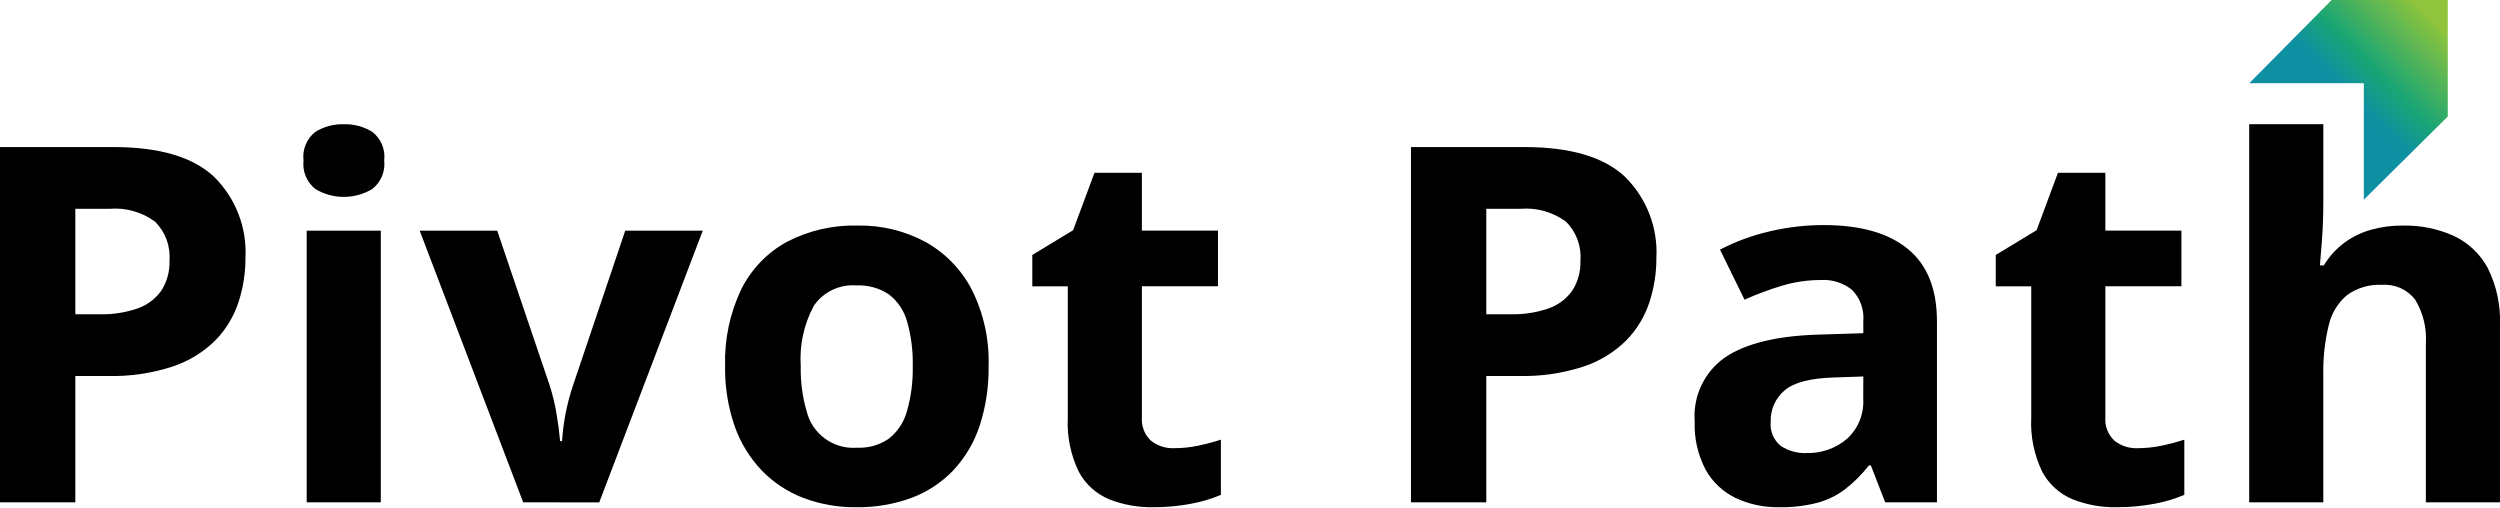
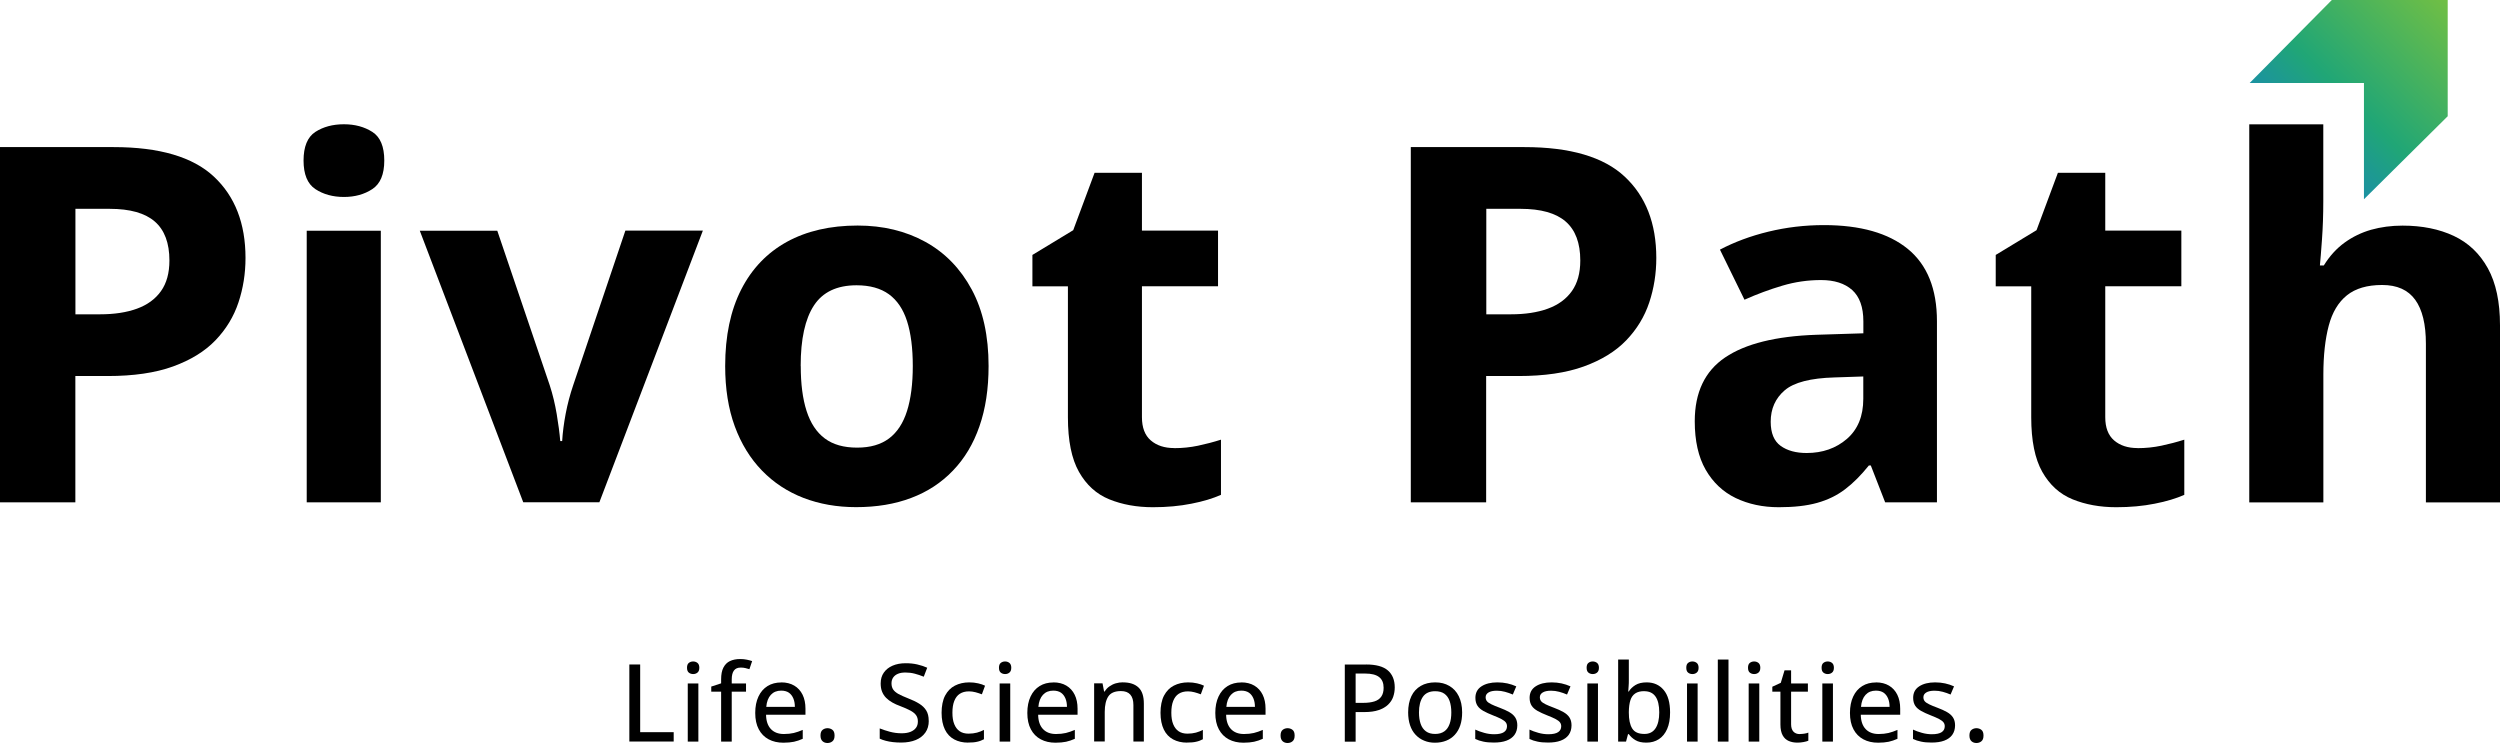
- <svg xmlns="http://www.w3.org/2000/svg" width="217.824" height="44.194" viewBox="0 0 217.824 44.194">
+ <svg xmlns="http://www.w3.org/2000/svg" id="Layer_1" viewBox="0 0 339.4 100.87">
  <defs>
-     <linearGradient id="linear-gradient" x1="0.514" y1="0.484" x2="0.917" y2="0.083" gradientUnits="objectBoundingBox">
-       <stop offset="0" stop-color="#0e90a2" />
-       <stop offset="0.316" stop-color="#19a574" />
-       <stop offset="1" stop-color="#90c43c" />
+     <style>.cls-1{fill:url(#linear-gradient);}</style>
+     <linearGradient id="linear-gradient" x1="313.1" y1="1465.63" x2="332.31" y2="1484.84" gradientTransform="translate(0 1484.86) scale(1 -1)" gradientUnits="userSpaceOnUse">
+       <stop offset="0" stop-color="#1b91a3" />
+       <stop offset=".3" stop-color="#20a676" />
+       <stop offset="1" stop-color="#71bf44" />
    </linearGradient>
  </defs>
-   <g id="Group_42" data-name="Group 42" transform="translate(-64.5 -20.567)">
-     <g id="Group_40" data-name="Group 40">
-       <g id="Group_39" data-name="Group 39">
-         <path id="Path_55" data-name="Path 55" d="M74.388,33.381q5.993,0,8.745,2.573a9.221,9.221,0,0,1,2.753,7.082,12.283,12.283,0,0,1-.614,3.886,8.6,8.6,0,0,1-2,3.292,9.557,9.557,0,0,1-3.7,2.277,16.865,16.865,0,0,1-5.7.836H71.064v11.01H64.5V33.381Zm-.339,5.378H71.064v9.19h2.16a9.452,9.452,0,0,0,3.2-.487,4.264,4.264,0,0,0,2.1-1.525,4.482,4.482,0,0,0,.741-2.668,4.279,4.279,0,0,0-1.27-3.4A5.872,5.872,0,0,0,74.049,38.759Z" />
-         <path id="Path_56" data-name="Path 56" d="M94.461,31.391a4.479,4.479,0,0,1,2.477.667,2.731,2.731,0,0,1,1.038,2.488,2.764,2.764,0,0,1-1.038,2.488,4.823,4.823,0,0,1-4.965,0,2.776,2.776,0,0,1-1.027-2.488,2.743,2.743,0,0,1,1.027-2.488A4.465,4.465,0,0,1,94.461,31.391Zm3.218,9.274V64.337H91.221V40.665Z" />
-         <path id="Path_57" data-name="Path 57" d="M110.087,64.337l-9.02-23.672h6.755l4.573,13.488a17.916,17.916,0,0,1,.6,2.5q.222,1.314.307,2.351h.169a19.117,19.117,0,0,1,.953-4.849l4.552-13.488h6.755l-9.02,23.672Z" />
-         <path id="Path_58" data-name="Path 58" d="M150.635,52.459a15.963,15.963,0,0,1-.794,5.251,10.43,10.43,0,0,1-2.308,3.864,9.741,9.741,0,0,1-3.642,2.382,13.485,13.485,0,0,1-4.8.805,12.65,12.65,0,0,1-4.585-.805,10.01,10.01,0,0,1-3.62-2.382,10.744,10.744,0,0,1-2.372-3.864,15.23,15.23,0,0,1-.836-5.251,14.525,14.525,0,0,1,1.4-6.67,9.6,9.6,0,0,1,3.981-4.15,12.615,12.615,0,0,1,6.162-1.419,12.008,12.008,0,0,1,5.9,1.419,10.06,10.06,0,0,1,4.044,4.15A13.9,13.9,0,0,1,150.635,52.459Zm-16.367,0a12.992,12.992,0,0,0,.508,3.917,4.19,4.19,0,0,0,4.4,3.2,4.513,4.513,0,0,0,2.785-.8,4.607,4.607,0,0,0,1.566-2.393,13.248,13.248,0,0,0,.5-3.917,13.016,13.016,0,0,0-.5-3.907,4.454,4.454,0,0,0-1.577-2.34,4.687,4.687,0,0,0-2.816-.783,4.116,4.116,0,0,0-3.716,1.758A9.7,9.7,0,0,0,134.268,52.459Z" />
-         <path id="Path_59" data-name="Path 59" d="M166.811,59.616a10.013,10.013,0,0,0,2.065-.212,20.368,20.368,0,0,0,2-.53v4.807a12.188,12.188,0,0,1-2.573.773,17.181,17.181,0,0,1-3.356.307,9.984,9.984,0,0,1-3.8-.688A5.3,5.3,0,0,1,158.5,61.68a9.726,9.726,0,0,1-.964-4.754V45.514h-3.091V42.782L158,40.623l1.863-5h4.129v5.039h6.628v4.849h-6.628V56.926a2.529,2.529,0,0,0,.773,2.023A3.02,3.02,0,0,0,166.811,59.616Z" />
-         <path id="Path_60" data-name="Path 60" d="M197.323,33.381q5.991,0,8.745,2.573a9.221,9.221,0,0,1,2.752,7.082,12.255,12.255,0,0,1-.614,3.886,8.576,8.576,0,0,1-2,3.292,9.545,9.545,0,0,1-3.694,2.277,16.865,16.865,0,0,1-5.7.836H194v11.01h-6.564V33.381Zm-.339,5.378H194v9.19h2.159a9.454,9.454,0,0,0,3.2-.487,4.264,4.264,0,0,0,2.1-1.525,4.482,4.482,0,0,0,.741-2.668,4.282,4.282,0,0,0-1.27-3.4A5.872,5.872,0,0,0,196.984,38.759Z" />
-         <path id="Path_61" data-name="Path 61" d="M223.42,40.178q4.764,0,7.305,2.075t2.541,6.31V64.337h-4.51l-1.249-3.218h-.17a11.953,11.953,0,0,1-2.075,2.075,7.1,7.1,0,0,1-2.435,1.186,12.685,12.685,0,0,1-3.345.381,8.516,8.516,0,0,1-3.758-.805,5.952,5.952,0,0,1-2.616-2.467,8.41,8.41,0,0,1-.952-4.224,6.239,6.239,0,0,1,2.646-5.558q2.647-1.79,7.941-1.98l4.107-.127V48.563a3.485,3.485,0,0,0-.974-2.732,3.935,3.935,0,0,0-2.71-.868,11.864,11.864,0,0,0-3.366.487,26.111,26.111,0,0,0-3.3,1.228l-2.138-4.362a18.331,18.331,0,0,1,4.224-1.566A20.314,20.314,0,0,1,223.42,40.178Zm3.43,13.191-2.5.085q-3.134.086-4.351,1.122a3.413,3.413,0,0,0-1.218,2.732,2.416,2.416,0,0,0,.868,2.106,3.788,3.788,0,0,0,2.266.625,5.19,5.19,0,0,0,3.5-1.228,4.355,4.355,0,0,0,1.429-3.494Z" />
-         <path id="Path_62" data-name="Path 62" d="M250.755,59.616a10,10,0,0,0,2.064-.212,20.221,20.221,0,0,0,2-.53v4.807a12.159,12.159,0,0,1-2.572.773,17.2,17.2,0,0,1-3.356.307,9.98,9.98,0,0,1-3.8-.688,5.3,5.3,0,0,1-2.647-2.393,9.739,9.739,0,0,1-.963-4.754V45.514h-3.092V42.782l3.558-2.159,1.863-5h4.129v5.039h6.627v4.849h-6.627V56.926a2.526,2.526,0,0,0,.773,2.023A3.02,3.02,0,0,0,250.755,59.616Z" />
-         <path id="Path_63" data-name="Path 63" d="M266.931,31.391V38.1q0,1.758-.117,3.345t-.18,2.245h.339a6.961,6.961,0,0,1,1.811-1.991A7.278,7.278,0,0,1,271.1,40.58a9.983,9.983,0,0,1,2.731-.36,10.364,10.364,0,0,1,4.468.9,6.5,6.5,0,0,1,2.965,2.816,10.23,10.23,0,0,1,1.058,4.965V64.337h-6.458V50.511a6.544,6.544,0,0,0-.931-3.833,3.314,3.314,0,0,0-2.88-1.291,4.774,4.774,0,0,0-3.07.9,4.869,4.869,0,0,0-1.588,2.646,16.774,16.774,0,0,0-.466,4.267V64.337h-6.458V31.391Z" />
-       </g>
-     </g>
-     <g id="Group_41" data-name="Group 41">
-       <path id="Path_64" data-name="Path 64" d="M260.476,27.817h9.981v10.15l7.317-7.25V20.567H267.658Z" fill="url(#linear-gradient)" />
-     </g>
-   </g>
+   <path d="M85.44,100.68v-10.47h1.47v9.19h4.55v1.27h-6.02Z" />
+   <path d="M94.1,89.8c.23,0,.43.07.59.2s.25.35.25.65-.08.52-.25.66-.36.2-.59.2-.43-.07-.59-.2-.24-.35-.24-.66.08-.52.24-.65.36-.2.59-.2ZM94.81,92.79v7.89h-1.44v-7.89h1.44Z" />
+   <path d="M101.28,93.9h-1.94v6.78h-1.44v-6.78h-1.34v-.69l1.34-.44v-.54c0-.66.1-1.2.31-1.6s.5-.7.88-.88.85-.28,1.4-.28c.33,0,.63.03.91.09s.51.12.71.19l-.37,1.1c-.16-.05-.34-.1-.54-.15s-.41-.07-.64-.07c-.42,0-.72.13-.92.4s-.3.67-.3,1.21v.55h1.94v1.11h0Z" />
+   <path d="M106.06,92.64c.69,0,1.28.15,1.77.44s.87.71,1.13,1.24.39,1.16.39,1.89v.82h-5.35c.01.84.23,1.49.65,1.94s1.01.68,1.77.68c.5,0,.95-.05,1.34-.14s.8-.24,1.22-.42v1.21c-.4.18-.79.31-1.19.4-.4.08-.87.13-1.43.13-.76,0-1.43-.15-2.01-.46s-1.02-.76-1.34-1.36-.48-1.34-.48-2.22.15-1.61.44-2.23.7-1.09,1.23-1.42,1.15-.49,1.87-.49h-.01ZM106.05,93.76c-.58,0-1.05.19-1.4.57s-.56.92-.62,1.63h3.88c0-.43-.07-.82-.21-1.15s-.34-.59-.6-.77-.62-.28-1.04-.28h-.01Z" />
+   <path d="M111.39,99.86c0-.36.09-.62.28-.77s.41-.23.67-.23.49.08.68.23.28.41.28.77-.09.61-.28.77-.41.24-.68.24-.49-.08-.67-.24-.28-.42-.28-.77Z" />
+   <path d="M126.09,97.86c0,.62-.15,1.15-.46,1.59s-.74.78-1.3,1.01-1.22.35-1.99.35c-.39,0-.76-.02-1.11-.06s-.68-.1-.98-.18-.57-.17-.82-.29v-1.39c.4.16.85.31,1.37.45s1.06.21,1.61.21c.48,0,.89-.07,1.21-.2s.57-.32.74-.55.25-.52.25-.86-.08-.61-.24-.84-.42-.44-.77-.63-.81-.39-1.38-.61c-.4-.14-.76-.31-1.08-.49s-.6-.39-.84-.63-.42-.52-.55-.84-.19-.69-.19-1.11c0-.58.14-1.07.43-1.48s.68-.72,1.19-.94,1.1-.33,1.78-.33c.55,0,1.07.05,1.55.16s.94.26,1.37.45l-.47,1.22c-.41-.17-.81-.3-1.22-.41s-.84-.16-1.27-.16-.75.06-1.03.18-.49.29-.64.51-.22.48-.22.78c0,.34.08.62.23.84s.39.43.72.61.76.37,1.29.58c.6.23,1.1.47,1.52.73s.74.57.96.93.33.82.33,1.37v.03Z" />
+   <path d="M131.44,100.82c-.73,0-1.36-.15-1.9-.44s-.97-.74-1.26-1.34-.45-1.36-.45-2.27.16-1.74.48-2.34.76-1.06,1.33-1.35,1.21-.44,1.94-.44c.43,0,.83.04,1.21.13s.69.19.94.32l-.43,1.17c-.27-.1-.55-.2-.86-.28s-.6-.12-.88-.12c-.51,0-.92.11-1.26.33s-.58.55-.75.98-.25.96-.25,1.59.08,1.13.25,1.55.41.74.73.96.72.33,1.21.33c.42,0,.81-.05,1.15-.14s.65-.22.94-.37v1.27c-.28.15-.58.27-.92.34-.33.08-.74.11-1.21.11h-.01Z" />
+   <path d="M136.45,89.8c.23,0,.43.07.59.2s.25.35.25.65-.08.52-.25.66-.36.2-.59.2-.43-.07-.59-.2-.24-.35-.24-.66.08-.52.24-.65.36-.2.59-.2ZM137.15,92.79v7.89h-1.44v-7.89h1.44Z" />
+   <path d="M143,92.64c.69,0,1.28.15,1.77.44s.87.71,1.13,1.24.39,1.16.39,1.89v.82h-5.35c.01.84.23,1.49.65,1.94s1.01.68,1.77.68c.5,0,.95-.05,1.34-.14s.8-.24,1.22-.42v1.21c-.4.18-.79.31-1.19.4-.4.08-.87.13-1.43.13-.76,0-1.43-.15-2.01-.46s-1.02-.76-1.34-1.36-.48-1.34-.48-2.22.15-1.61.44-2.23.7-1.09,1.23-1.42,1.15-.49,1.87-.49h-.01ZM142.99,93.76c-.58,0-1.05.19-1.4.57s-.56.92-.62,1.63h3.88c0-.43-.07-.82-.21-1.15s-.34-.59-.6-.77-.62-.28-1.04-.28h-.01Z" />
+   <path d="M152.46,92.64c.91,0,1.61.23,2.1.69s.73,1.19.73,2.2v5.14h-1.42v-4.95c0-.63-.14-1.1-.42-1.42s-.7-.48-1.27-.48c-.82,0-1.39.24-1.71.72s-.49,1.18-.49,2.1v4.02h-1.44v-7.89h1.14l.21,1.11h.08c.17-.28.38-.51.64-.69s.55-.33.86-.42.65-.14,1-.14h-.01Z" />
+   <path d="M161.16,100.82c-.73,0-1.36-.15-1.9-.44s-.97-.74-1.26-1.34-.45-1.36-.45-2.27.16-1.74.48-2.34.76-1.06,1.33-1.35,1.21-.44,1.94-.44c.43,0,.83.04,1.21.13s.69.19.94.32l-.43,1.17c-.27-.1-.55-.2-.86-.28s-.6-.12-.88-.12c-.51,0-.92.11-1.26.33s-.58.55-.75.98-.25.96-.25,1.59.08,1.13.25,1.55.41.74.73.96.72.33,1.21.33c.42,0,.81-.05,1.15-.14s.65-.22.94-.37v1.27c-.28.15-.58.27-.92.34-.33.08-.74.11-1.21.11h-.01Z" />
+   <path d="M168.52,92.64c.69,0,1.28.15,1.77.44s.87.71,1.13,1.24.39,1.16.39,1.89v.82h-5.35c.01.84.23,1.49.65,1.94s1.01.68,1.77.68c.5,0,.95-.05,1.34-.14s.8-.24,1.22-.42v1.21c-.4.18-.79.31-1.19.4-.4.08-.87.13-1.43.13-.76,0-1.43-.15-2.01-.46s-1.02-.76-1.34-1.36-.48-1.34-.48-2.22.15-1.61.44-2.23.7-1.09,1.23-1.42,1.15-.49,1.87-.49h-.01ZM168.51,93.76c-.58,0-1.05.19-1.4.57s-.56.92-.62,1.63h3.88c0-.43-.07-.82-.21-1.15s-.34-.59-.6-.77-.62-.28-1.04-.28h-.01Z" />
+   <path d="M173.85,99.86c0-.36.09-.62.28-.77s.41-.23.67-.23.49.08.68.23.28.41.28.77-.09.61-.28.77-.41.24-.68.24-.49-.08-.67-.24-.28-.42-.28-.77Z" />
+   <path d="M185.46,90.21c1.35,0,2.34.27,2.96.81s.93,1.31.93,2.3c0,.45-.07.87-.21,1.28s-.38.76-.7,1.07-.75.55-1.27.73-1.17.27-1.93.27h-1.2v4.02h-1.47v-10.47h2.89ZM185.34,91.44h-1.3v3.98h1.04c.61,0,1.11-.07,1.52-.2s.72-.35.93-.66.31-.7.31-1.19c0-.65-.2-1.13-.61-1.45s-1.04-.48-1.9-.48h.01Z" />
+   <path d="M198.5,96.72c0,.65-.08,1.23-.25,1.74s-.42.94-.74,1.29-.71.62-1.16.8c-.45.18-.97.28-1.54.28-.53,0-1.02-.09-1.47-.28-.45-.18-.83-.45-1.16-.8s-.58-.78-.75-1.29-.26-1.09-.26-1.74c0-.86.15-1.6.44-2.21s.72-1.07,1.27-1.39,1.21-.48,1.97-.48,1.36.16,1.91.48.98.78,1.28,1.39.46,1.34.46,2.2h0ZM192.64,96.72c0,.61.08,1.13.23,1.56s.39.77.72,1.01.74.35,1.25.35.91-.12,1.24-.35.56-.57.72-1.01.23-.96.23-1.56-.08-1.12-.23-1.55-.39-.76-.71-.99-.74-.34-1.26-.34c-.75,0-1.31.25-1.66.76s-.53,1.21-.53,2.12h0Z" />
+   <path d="M205.99,98.47c0,.51-.13.94-.38,1.29s-.61.61-1.09.79c-.48.18-1.05.26-1.72.26-.55,0-1.03-.04-1.43-.13-.4-.08-.76-.2-1.09-.36v-1.27c.35.17.75.31,1.21.44s.91.19,1.35.19c.62,0,1.06-.1,1.34-.29s.41-.46.41-.79c0-.2-.05-.37-.16-.52s-.3-.3-.58-.45-.67-.32-1.18-.52c-.5-.2-.93-.39-1.28-.59s-.63-.43-.81-.71-.28-.63-.28-1.07c0-.68.27-1.2.82-1.56s1.27-.54,2.17-.54c.48,0,.93.05,1.35.14s.83.23,1.21.4l-.47,1.11c-.34-.15-.7-.27-1.06-.37s-.73-.15-1.11-.15c-.49,0-.87.08-1.13.24s-.39.37-.39.65c0,.21.06.39.18.54s.33.28.61.42.67.3,1.16.48c.48.18.9.37,1.25.57s.62.43.81.72.29.64.29,1.08h0Z" />
+   <path d="M213.35,98.47c0,.51-.13.94-.38,1.29s-.61.61-1.09.79c-.48.18-1.05.26-1.72.26-.55,0-1.03-.04-1.43-.13-.4-.08-.76-.2-1.09-.36v-1.27c.35.17.75.31,1.21.44s.91.19,1.35.19c.62,0,1.06-.1,1.34-.29s.41-.46.41-.79c0-.2-.05-.37-.16-.52s-.3-.3-.58-.45-.67-.32-1.18-.52c-.5-.2-.93-.39-1.28-.59s-.63-.43-.81-.71-.28-.63-.28-1.07c0-.68.27-1.2.82-1.56s1.27-.54,2.17-.54c.48,0,.93.05,1.35.14s.83.23,1.21.4l-.47,1.11c-.34-.15-.7-.27-1.06-.37s-.73-.15-1.11-.15c-.49,0-.87.08-1.13.24s-.39.37-.39.65c0,.21.06.39.18.54s.33.28.61.42.67.3,1.16.48c.48.18.9.37,1.25.57s.62.43.81.72.29.64.29,1.08h0Z" />
+   <path d="M216.23,89.8c.23,0,.43.07.59.2s.25.35.25.65-.08.52-.25.66-.36.2-.59.2-.43-.07-.59-.2-.24-.35-.24-.66.08-.52.24-.65.36-.2.59-.2ZM216.94,92.79v7.89h-1.44v-7.89h1.44Z" />
+   <path d="M221.13,89.54v2.73c0,.31,0,.62-.03.92s-.03.53-.05.69h.07c.21-.34.52-.64.91-.88s.9-.36,1.52-.36c.96,0,1.73.34,2.31,1.03s.87,1.7.87,3.05c0,.89-.13,1.64-.4,2.25s-.64,1.07-1.12,1.38-1.04.47-1.69.47-1.11-.11-1.5-.34c-.38-.23-.68-.5-.89-.81h-.11l-.27,1.01h-1.07v-11.14h1.45ZM223.24,93.83c-.52,0-.93.1-1.24.31s-.53.52-.66.93-.2.94-.21,1.57v.11c0,.94.15,1.65.46,2.15s.86.74,1.66.74c.66,0,1.16-.25,1.5-.76s.51-1.23.51-2.17-.17-1.67-.51-2.15-.84-.72-1.51-.72h0Z" />
+   <path d="M229.76,89.8c.23,0,.43.07.59.2s.25.35.25.65-.08.52-.25.66-.36.2-.59.2-.43-.07-.59-.2-.24-.35-.24-.66.08-.52.24-.65.36-.2.59-.2ZM230.47,92.79v7.89h-1.44v-7.89h1.44Z" />
+   <path d="M234.66,100.68h-1.45v-11.14h1.45v11.14Z" />
+   <path d="M238.14,89.8c.23,0,.43.07.59.2s.25.35.25.65-.08.52-.25.66-.36.2-.59.2-.43-.07-.59-.2-.24-.35-.24-.66.08-.52.24-.65.36-.2.59-.2ZM238.84,92.79v7.89h-1.44v-7.89h1.44Z" />
+   <path d="M244.34,99.65c.21,0,.41-.02.62-.05s.39-.08.54-.14v1.1c-.16.07-.38.13-.65.18s-.55.08-.83.08c-.43,0-.82-.07-1.17-.22s-.63-.4-.83-.76-.31-.85-.31-1.49v-4.45h-1.1v-.67l1.15-.53.51-1.7h.89v1.79h2.28v1.11h-2.28v4.43c0,.44.11.78.32,1s.5.33.86.33h0Z" />
+   <path d="M248.13,89.8c.23,0,.43.07.59.2s.25.35.25.65-.08.52-.25.66-.36.2-.59.2-.43-.07-.59-.2-.24-.35-.24-.66.08-.52.24-.65.36-.2.59-.2ZM248.84,92.79v7.89h-1.44v-7.89h1.44Z" />
+   <path d="M254.68,92.64c.69,0,1.28.15,1.77.44s.87.71,1.13,1.24.39,1.16.39,1.89v.82h-5.35c.01.84.23,1.49.65,1.94s1.01.68,1.77.68c.5,0,.95-.05,1.34-.14s.8-.24,1.22-.42v1.21c-.4.18-.79.31-1.19.4-.4.08-.87.13-1.43.13-.76,0-1.43-.15-2.01-.46s-1.02-.76-1.34-1.36-.48-1.34-.48-2.22.15-1.61.44-2.23.7-1.09,1.23-1.42,1.15-.49,1.87-.49h-.01ZM254.67,93.76c-.58,0-1.05.19-1.4.57s-.56.92-.62,1.63h3.88c0-.43-.07-.82-.21-1.15s-.34-.59-.6-.77-.62-.28-1.04-.28h-.01Z" />
+   <path d="M265.42,98.47c0,.51-.13.94-.38,1.29s-.61.61-1.09.79c-.48.18-1.05.26-1.72.26-.55,0-1.03-.04-1.43-.13-.4-.08-.76-.2-1.09-.36v-1.27c.35.17.75.31,1.21.44s.91.19,1.35.19c.62,0,1.06-.1,1.34-.29s.41-.46.41-.79c0-.2-.05-.37-.16-.52s-.3-.3-.58-.45-.67-.32-1.18-.52c-.5-.2-.93-.39-1.28-.59s-.63-.43-.81-.71-.28-.63-.28-1.07c0-.68.27-1.2.82-1.56s1.27-.54,2.17-.54c.48,0,.93.05,1.35.14s.83.23,1.21.4l-.47,1.11c-.34-.15-.7-.27-1.06-.37s-.73-.15-1.11-.15c-.49,0-.87.08-1.13.24s-.39.37-.39.65c0,.21.06.39.18.54s.33.28.61.42.67.3,1.16.48c.48.18.9.37,1.25.57s.62.43.81.72.29.64.29,1.08h0Z" />
+   <path d="M267.37,99.86c0-.36.09-.62.28-.77s.41-.23.67-.23.49.08.68.23.28.41.28.77-.09.61-.28.77-.41.24-.68.24-.49-.08-.67-.24-.28-.42-.28-.77Z" />
+   <path d="M15.42,19.97c6.22,0,10.77,1.34,13.62,4.01,2.86,2.67,4.29,6.35,4.29,11.04,0,2.11-.32,4.13-.96,6.05s-1.68,3.63-3.12,5.13-3.36,2.68-5.76,3.55c-2.4.87-5.36,1.3-8.87,1.3h-4.39v17.15H0V19.97h15.42ZM14.89,28.35h-4.65v14.32h3.36c1.91,0,3.57-.25,4.98-.76s2.5-1.3,3.27-2.38,1.15-2.46,1.15-4.16c0-2.38-.66-4.14-1.98-5.29s-3.36-1.73-6.14-1.73h.01Z" />
+   <path d="M46.69,16.87c1.5,0,2.78.35,3.86,1.04,1.08.69,1.62,1.99,1.62,3.88s-.54,3.16-1.62,3.88c-1.08.71-2.36,1.07-3.86,1.07s-2.81-.36-3.88-1.07-1.6-2.01-1.6-3.88.53-3.18,1.6-3.88c1.07-.69,2.36-1.04,3.88-1.04ZM51.7,31.32v36.88h-10.06V31.32h10.06Z" />
+   <path d="M71.04,68.2l-14.05-36.88h10.52l7.13,21.01c.4,1.23.71,2.53.94,3.89s.39,2.58.48,3.66h.26c.07-1.17.23-2.41.48-3.73.25-1.32.59-2.59,1.01-3.83l7.09-21.01h10.52l-14.05,36.88h-10.33Z" />
+   <path d="M134.21,49.69c0,3.08-.41,5.81-1.24,8.18-.82,2.38-2.02,4.38-3.6,6.02-1.57,1.64-3.46,2.88-5.67,3.71-2.21.84-4.7,1.25-7.47,1.25-2.6,0-4.98-.42-7.14-1.25-2.17-.84-4.05-2.07-5.64-3.71s-2.83-3.65-3.7-6.02c-.87-2.38-1.3-5.1-1.3-8.18,0-4.09.73-7.55,2.18-10.39s3.52-4.99,6.2-6.47c2.68-1.47,5.88-2.21,9.6-2.21,3.45,0,6.52.74,9.19,2.21s4.77,3.63,6.3,6.47c1.53,2.84,2.29,6.3,2.29,10.39h0ZM108.71,49.69c0,2.42.26,4.45.79,6.1.53,1.65,1.35,2.89,2.47,3.73s2.58,1.25,4.39,1.25,3.23-.42,4.34-1.25c1.11-.84,1.92-2.08,2.44-3.73s.78-3.68.78-6.1-.26-4.47-.78-6.09-1.34-2.83-2.46-3.65c-1.12-.81-2.58-1.22-4.39-1.22-2.66,0-4.59.91-5.79,2.74-1.2,1.83-1.8,4.56-1.8,8.21h.01Z" />
+   <path d="M159.42,60.84c1.1,0,2.17-.11,3.22-.33,1.04-.22,2.08-.49,3.12-.82v7.49c-1.08.48-2.41.89-4.01,1.2-1.59.32-3.34.48-5.23.48-2.2,0-4.17-.36-5.92-1.07s-3.12-1.96-4.12-3.73c-1-1.77-1.5-4.24-1.5-7.41v-17.78h-4.82v-4.26l5.54-3.36,2.9-7.79h6.43v7.85h10.33v7.55h-10.33v17.78c0,1.41.4,2.46,1.2,3.15.8.69,1.86,1.04,3.18,1.04h.01Z" />
+   <path d="M206.95,19.97c6.22,0,10.77,1.34,13.62,4.01,2.86,2.67,4.29,6.35,4.29,11.04,0,2.11-.32,4.13-.96,6.05s-1.68,3.63-3.12,5.13-3.36,2.68-5.76,3.55c-2.4.87-5.36,1.3-8.87,1.3h-4.39v17.15h-10.23V19.97h15.42ZM206.43,28.35h-4.65v14.32h3.36c1.91,0,3.57-.25,4.98-.76s2.5-1.3,3.27-2.38,1.15-2.46,1.15-4.16c0-2.38-.66-4.14-1.98-5.29s-3.36-1.73-6.14-1.73h.01Z" />
+   <path d="M247.62,30.56c4.95,0,8.74,1.08,11.38,3.23,2.64,2.16,3.96,5.43,3.96,9.83v24.58h-7.03l-1.95-5.01h-.26c-1.06,1.32-2.13,2.4-3.23,3.23-1.1.84-2.36,1.45-3.79,1.85-1.43.4-3.17.59-5.21.59-2.18,0-4.13-.42-5.86-1.25-1.73-.84-3.08-2.12-4.07-3.84-.99-1.73-1.48-3.92-1.48-6.58,0-3.91,1.37-6.8,4.12-8.66s6.87-2.89,12.37-3.08l6.4-.2v-1.62c0-1.93-.51-3.35-1.52-4.26-1.01-.9-2.42-1.35-4.22-1.35s-3.53.25-5.25.76-3.43,1.14-5.15,1.91l-3.33-6.8c1.96-1.03,4.15-1.85,6.58-2.44s4.94-.89,7.54-.89ZM252.96,51.11l-3.89.13c-3.26.09-5.52.67-6.78,1.75s-1.9,2.5-1.9,4.26c0,1.54.45,2.63,1.35,3.28.9.65,2.08.97,3.53.97,2.16,0,3.98-.64,5.46-1.91,1.48-1.28,2.23-3.09,2.23-5.44v-3.04h0Z" />
+   <path d="M290.2,60.84c1.1,0,2.17-.11,3.22-.33,1.04-.22,2.08-.49,3.12-.82v7.49c-1.08.48-2.41.89-4.01,1.2-1.59.32-3.34.48-5.23.48-2.2,0-4.17-.36-5.92-1.07s-3.12-1.96-4.12-3.73c-1-1.77-1.5-4.24-1.5-7.41v-17.78h-4.82v-4.26l5.54-3.36,2.9-7.79h6.43v7.85h10.33v7.55h-10.33v17.78c0,1.41.4,2.46,1.2,3.15.8.69,1.86,1.04,3.18,1.04h.01Z" />
+   <path d="M315.41,16.87v10.46c0,1.83-.06,3.56-.18,5.21-.12,1.65-.21,2.82-.28,3.5h.53c.79-1.28,1.73-2.31,2.82-3.1,1.09-.79,2.29-1.37,3.61-1.75,1.32-.37,2.74-.56,4.26-.56,2.66,0,4.98.47,6.96,1.4,1.98.93,3.52,2.4,4.62,4.39s1.65,4.57,1.65,7.74v24.05h-10.06v-21.54c0-2.64-.48-4.63-1.45-5.97-.97-1.34-2.46-2.01-4.49-2.01s-3.62.47-4.78,1.4c-1.17.94-1.99,2.31-2.47,4.12s-.73,4.03-.73,6.65v17.35h-10.06V16.88h10.06-.01Z" />
+   <polygon class="cls-1" points="305.41 11.27 320.93 11.27 320.93 27.05 332.3 15.78 332.3 0 316.57 0 305.41 11.27" />
</svg>
